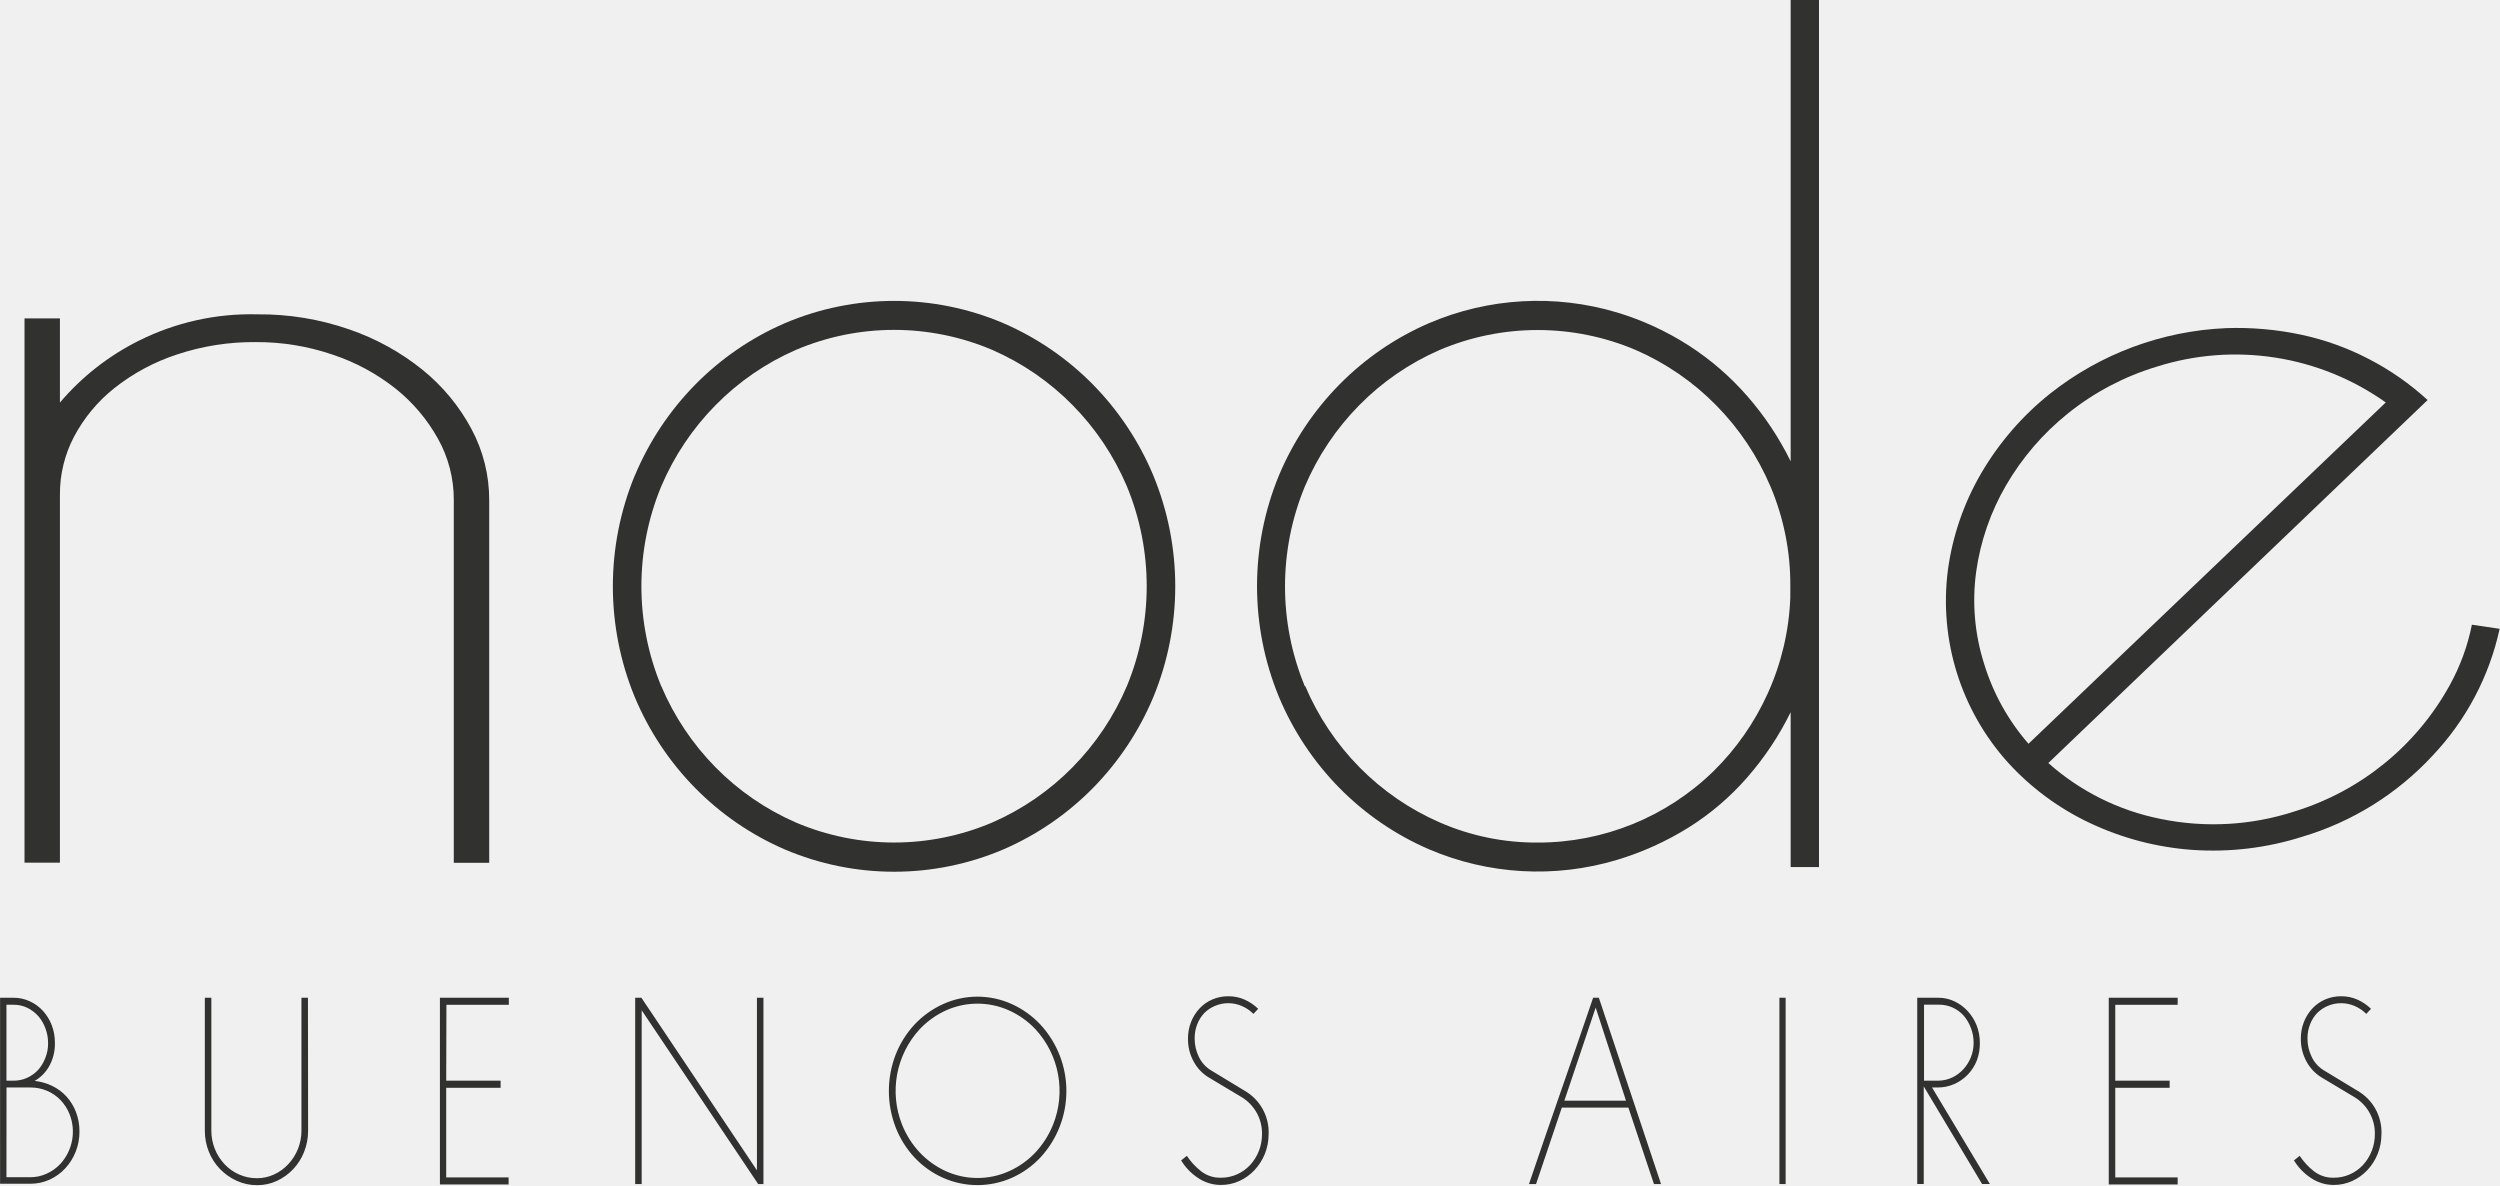
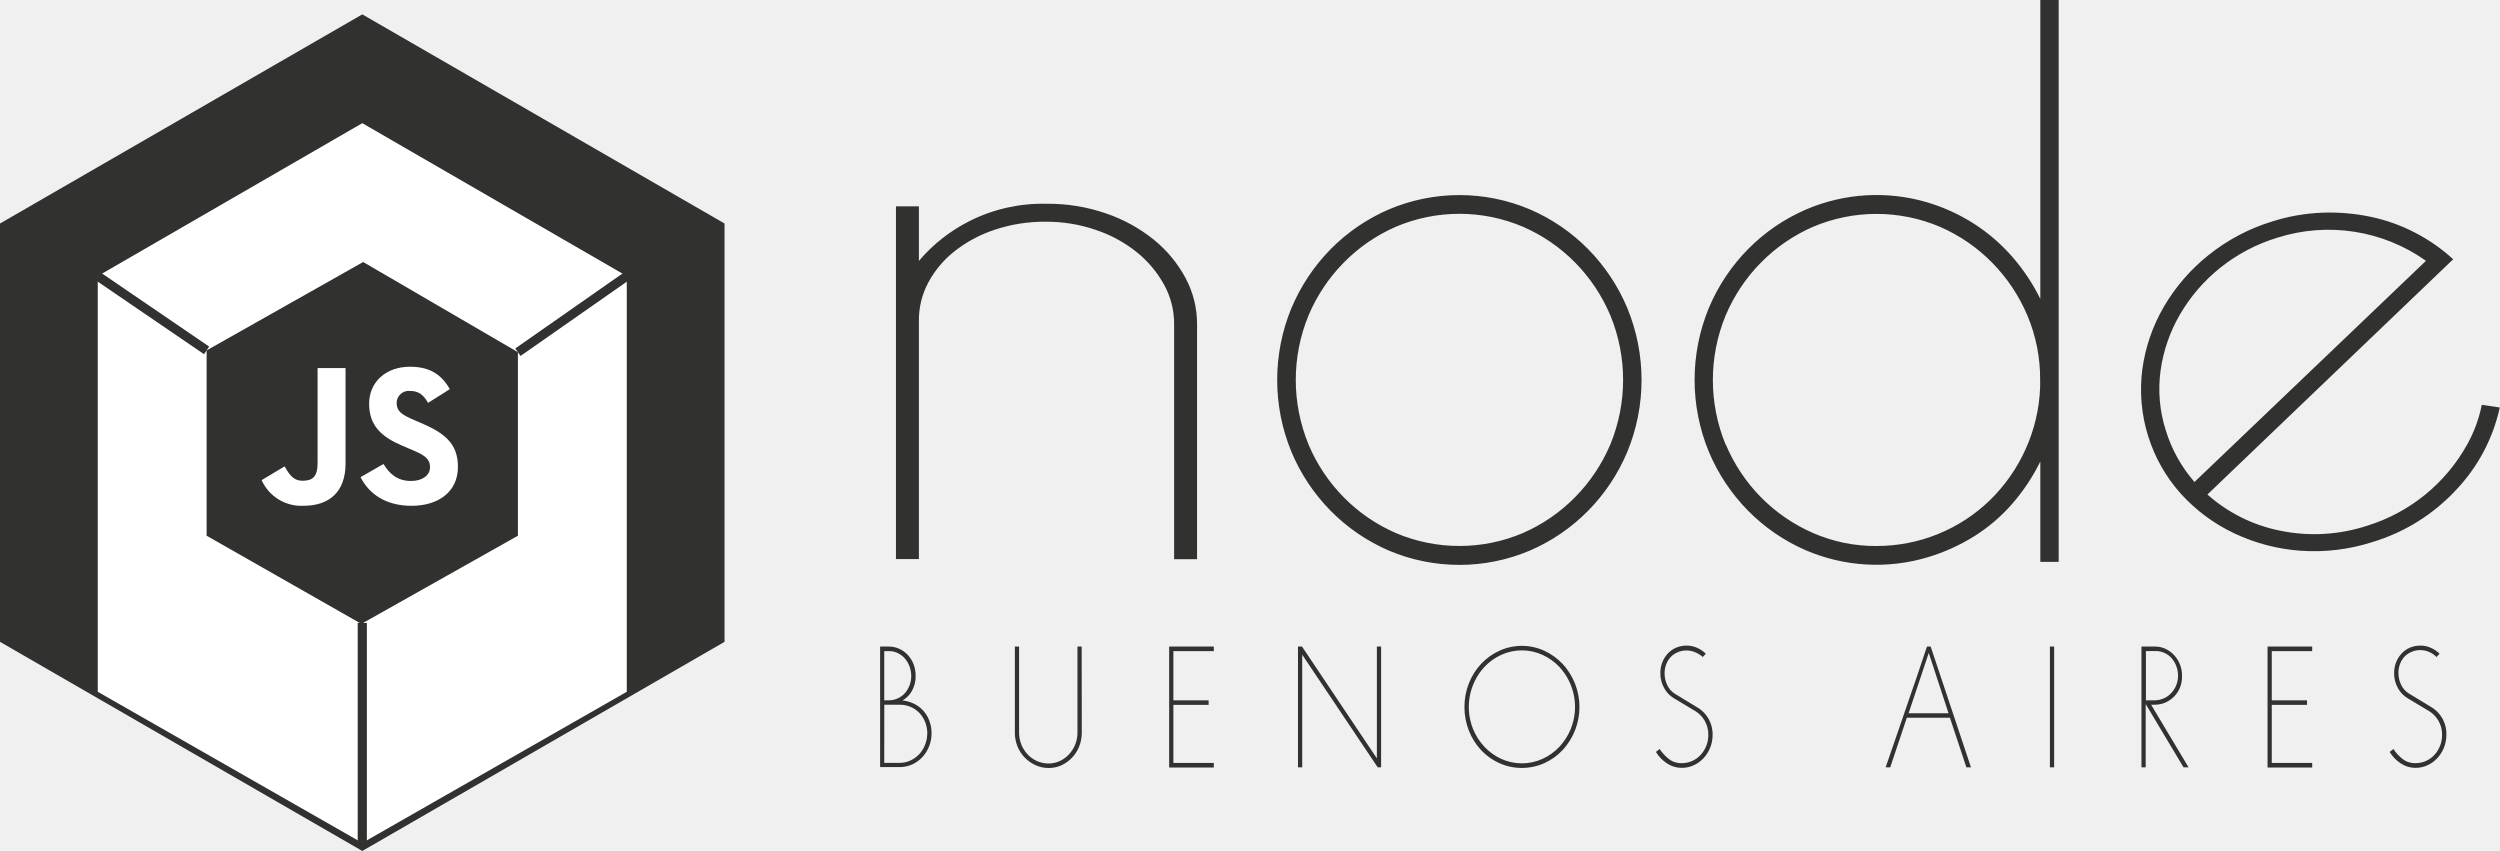
- <svg xmlns="http://www.w3.org/2000/svg" id="Layer_1" data-name="Layer 1" viewBox="0 0 352.97 167.34">
+ <svg xmlns="http://www.w3.org/2000/svg" id="Layer_1" data-name="Layer 1" viewBox="0 0 544.73 185.42">
  <defs>
-     <style>.cls-1{isolation:isolate}.cls-2{fill:#313230}</style>
+     <style>.cls-1{fill:#313230}.cls-2{fill:#fff}.cls-3{fill:none;stroke:#313230;stroke-miterlimit:10;stroke-width:2px}</style>
  </defs>
-   <g class="cls-1">
-     <path class="cls-2" d="M304.8 991.75a5.37 5.37 0 0 1 2.32.51 5.78 5.78 0 0 1 1.86 1.37 6.45 6.45 0 0 1 1.22 2 6.8 6.8 0 0 1 .44 2.47 6.39 6.39 0 0 1-.85 3.39 5.5 5.5 0 0 1-2 2 7.67 7.67 0 0 1 2.48.71 6.65 6.65 0 0 1 2 1.49 6.91 6.91 0 0 1 1.34 2.18 7.5 7.5 0 0 1 .5 2.77 7.62 7.62 0 0 1-.53 2.84 7.55 7.55 0 0 1-1.47 2.35 6.88 6.88 0 0 1-2.21 1.6 6.47 6.47 0 0 1-2.72.58h-4.28v-26.26zm-1 11.71h1a4.58 4.58 0 0 0 1.93-.41 4.8 4.8 0 0 0 1.56-1.13 5.54 5.54 0 0 0 1-1.67 5.41 5.41 0 0 0 .39-2.05 5.89 5.89 0 0 0-.37-2.11 5.5 5.5 0 0 0-1-1.73 5.07 5.07 0 0 0-1.56-1.19 4.38 4.38 0 0 0-1.95-.43h-1zm0 13.63h3.36a5.49 5.49 0 0 0 2.34-.51 6.13 6.13 0 0 0 1.91-1.37 6.74 6.74 0 0 0 1.31-7 6.19 6.19 0 0 0-1.27-2 5.78 5.78 0 0 0-1.91-1.32 6 6 0 0 0-2.37-.47h-3.36zm42.59-6.56a8 8 0 0 1-.57 3 7.52 7.52 0 0 1-3.84 4.08 6.48 6.48 0 0 1-2.78.6 6.84 6.84 0 0 1-2.9-.62 7.84 7.84 0 0 1-2.35-1.66 7.47 7.47 0 0 1-1.57-2.43 7.82 7.82 0 0 1-.57-3v-18.75h.92v18.78a6.91 6.91 0 0 0 1.86 4.72 6.28 6.28 0 0 0 2.05 1.45 6.16 6.16 0 0 0 2.53.53 5.75 5.75 0 0 0 2.42-.53 6.39 6.39 0 0 0 2-1.45 6.91 6.91 0 0 0 1.86-4.72v-18.78h.92zm19.5-7.07h7.68v1h-7.68v12.65h8.81v1H365v-26.36h9.73v1h-8.81zm44.05 14.6l-16.45-24.54v24.54h-.92v-26.31h.88l16.31 24.36v-24.36h.92v26.31zm19.42-18.31a13.38 13.38 0 0 1 2.67-4.24 12.74 12.74 0 0 1 4-2.86 11.76 11.76 0 0 1 9.73 0 12.74 12.74 0 0 1 4 2.86 13.84 13.84 0 0 1 0 18.82 12.5 12.5 0 0 1-4 2.84 12 12 0 0 1-9.73 0 12.5 12.5 0 0 1-4-2.84 13.38 13.38 0 0 1-2.67-4.24 14.25 14.25 0 0 1 0-10.35zm.9 9.94a12.64 12.64 0 0 0 2.48 3.9 11.8 11.8 0 0 0 3.66 2.63 10.85 10.85 0 0 0 9 0 11.74 11.74 0 0 0 3.68-2.63 12.64 12.64 0 0 0 2.48-3.9 12.83 12.83 0 0 0-2.48-13.5 11.75 11.75 0 0 0-3.68-2.63 10.85 10.85 0 0 0-9 0 11.81 11.81 0 0 0-3.66 2.63 12.88 12.88 0 0 0-2.48 13.5zm51.74 1.41a7.35 7.35 0 0 1-2 5 6.8 6.8 0 0 1-2.12 1.52 6.21 6.21 0 0 1-2.64.56 5.71 5.71 0 0 1-3.22-1 7.78 7.78 0 0 1-2.37-2.47l.81-.64a9.28 9.28 0 0 0 2 2.17 4.36 4.36 0 0 0 2.81.92 5.53 5.53 0 0 0 2.26-.47 5.62 5.62 0 0 0 1.84-1.3 6.38 6.38 0 0 0 1.7-4.37 5.93 5.93 0 0 0-.8-3.12 6 6 0 0 0-2-2.07l-4.71-2.82a5.88 5.88 0 0 1-2.11-2.2 6.5 6.5 0 0 1-.83-3.29 6.26 6.26 0 0 1 .44-2.37 6.08 6.08 0 0 1 1.2-1.9 5.37 5.37 0 0 1 1.8-1.26 5.6 5.6 0 0 1 2.25-.45 5.51 5.51 0 0 1 2.34.49 6.69 6.69 0 0 1 1.88 1.28l-.67.72a5.08 5.08 0 0 0-1.63-1.11 4.79 4.79 0 0 0-1.91-.4 4.7 4.7 0 0 0-1.89.38 4.65 4.65 0 0 0-1.5 1 4.87 4.87 0 0 0-1 1.58 5.35 5.35 0 0 0-.37 2 5.82 5.82 0 0 0 .6 2.63 4.46 4.46 0 0 0 1.63 1.84l4.78 2.9a6.76 6.76 0 0 1 3.43 6.25zm41.4-3.84l-3.64 10.8h-1q2.3-6.78 4.53-13.17t4.53-13.14h.81l8.78 26.31h-1l-3.61-10.8zm4.78-14.12l-4.42 13.14h8.7zm25.94 24.92v-26.31h.88v26.31zm27.88-17.47a6.1 6.1 0 0 1-1.27 2 6 6 0 0 1-1.91 1.34 5.75 5.75 0 0 1-2.37.49h-.78l8.17 13.63h-1.1l-8.24-13.78v13.78h-.92v-26.3h3a5.18 5.18 0 0 1 2.26.51 6 6 0 0 1 1.86 1.37 6.47 6.47 0 0 1 1.26 2 6.59 6.59 0 0 1 .46 2.45 6.69 6.69 0 0 1-.42 2.51zm-3.5 2.43a5.07 5.07 0 0 0 1.59-1.17 5.62 5.62 0 0 0 1.06-1.69 5.4 5.4 0 0 0 .39-2.05 5.64 5.64 0 0 0-.39-2.11 5.72 5.72 0 0 0-1-1.71 4.68 4.68 0 0 0-1.56-1.15 4.57 4.57 0 0 0-1.93-.41h-2.12v10.73h2a4.68 4.68 0 0 0 2-.46zm23.04.44h7.68v1h-7.68v12.65h8.81v1h-9.73v-26.36h9.73v1h-8.81zm37.58 7.64a7.36 7.36 0 0 1-2 5 6.8 6.8 0 0 1-2.12 1.52 6.21 6.21 0 0 1-2.64.56 5.71 5.71 0 0 1-3.22-1 7.78 7.78 0 0 1-2.37-2.47l.81-.64a9.26 9.26 0 0 0 2 2.17 4.36 4.36 0 0 0 2.81.92 5.52 5.52 0 0 0 2.26-.47 5.62 5.62 0 0 0 1.84-1.3 6.39 6.39 0 0 0 1.7-4.37 5.93 5.93 0 0 0-.8-3.12 6 6 0 0 0-2-2.07l-4.71-2.82a5.88 5.88 0 0 1-2.11-2.2 6.49 6.49 0 0 1-.83-3.29 6.26 6.26 0 0 1 .44-2.37 6.09 6.09 0 0 1 1.2-1.9 5.39 5.39 0 0 1 1.8-1.26 5.61 5.61 0 0 1 2.25-.45 5.51 5.51 0 0 1 2.34.49 6.71 6.71 0 0 1 1.88 1.28l-.67.72a5.09 5.09 0 0 0-1.63-1.11 4.79 4.79 0 0 0-1.91-.4 4.7 4.7 0 0 0-1.89.38 4.64 4.64 0 0 0-1.5 1 4.87 4.87 0 0 0-1 1.58 5.34 5.34 0 0 0-.37 2 5.81 5.81 0 0 0 .6 2.63 4.46 4.46 0 0 0 1.63 1.84l4.78 2.9a6.76 6.76 0 0 1 3.43 6.25z" transform="translate(-302.89 -850.88)" />
-   </g>
-   <g class="cls-1">
-     <path class="cls-2" d="M549.58 960.64a37.08 37.08 0 0 1-8.29 7.08 41.9 41.9 0 0 1-10.08 4.56 39 39 0 0 1-26.59-1.5 40.07 40.07 0 0 1-12.62-8.65 40.73 40.73 0 0 1-8.53-12.83 41.08 41.08 0 0 1 0-31.32 40.73 40.73 0 0 1 8.53-12.81 40.07 40.07 0 0 1 12.64-8.66 39 39 0 0 1 26.57-1.51 40.2 40.2 0 0 1 10.08 4.64 38.87 38.87 0 0 1 8.29 7.16 42.37 42.37 0 0 1 6.13 9.21v-65.13h4V973.3h-4v-21.87a42.4 42.4 0 0 1-6.13 9.21zm-62.41-12.9a36.83 36.83 0 0 0 7.68 11.49 36.22 36.22 0 0 0 11.32 7.77 34.06 34.06 0 0 0 13.83 2.84 35.45 35.45 0 0 0 24.81-10.07 36.51 36.51 0 0 0 7.67-11 36 36 0 0 0 3.18-13.53v-1.57a35.45 35.45 0 0 0-2.79-14.08 36.81 36.81 0 0 0-7.68-11.49 36.22 36.22 0 0 0-11.32-7.79 35.41 35.41 0 0 0-27.76 0 36.22 36.22 0 0 0-11.32 7.79 36.83 36.83 0 0 0-7.68 11.49 36.93 36.93 0 0 0 0 28.17z" transform="translate(-302.89 -850.88)" />
-   </g>
-   <g class="cls-1">
-     <path class="cls-2" d="M392.53 918a40.73 40.73 0 0 1 8.53-12.83 40.07 40.07 0 0 1 12.64-8.66 39.4 39.4 0 0 1 30.86 0 40.07 40.07 0 0 1 12.64 8.66 40.73 40.73 0 0 1 8.52 12.83 41.08 41.08 0 0 1 0 31.32 40.73 40.73 0 0 1-8.53 12.83 40.07 40.07 0 0 1-12.64 8.66 39.39 39.39 0 0 1-30.86 0 40.07 40.07 0 0 1-12.64-8.66 40.73 40.73 0 0 1-8.53-12.83 41.08 41.08 0 0 1 0-31.32zm3.72 29.74a36.83 36.83 0 0 0 7.68 11.49 36.22 36.22 0 0 0 11.31 7.77 35.41 35.41 0 0 0 27.76 0 36.22 36.22 0 0 0 11.32-7.79 36.82 36.82 0 0 0 7.68-11.48 36.93 36.93 0 0 0 0-28.17 36.82 36.82 0 0 0-7.68-11.49 36.22 36.22 0 0 0-11.32-7.78 35.41 35.41 0 0 0-27.76 0 36.22 36.22 0 0 0-11.32 7.79 36.83 36.83 0 0 0-7.68 11.49 36.93 36.93 0 0 0 0 28.17z" transform="translate(-302.89 -850.88)" />
-   </g>
-   <g class="cls-1">
-     <path class="cls-2" d="M322.46 899a35.36 35.36 0 0 1 16.75-3.74 38.44 38.44 0 0 1 13 2.13 34.13 34.13 0 0 1 10.36 5.72 27.36 27.36 0 0 1 6.87 8.31 21.1 21.1 0 0 1 2.52 10.06v51.22h-5v-51.26a17.57 17.57 0 0 0-2.23-8.61 23.88 23.88 0 0 0-6-7.09 28.88 28.88 0 0 0-8.91-4.8 33 33 0 0 0-10.82-1.76 34.21 34.21 0 0 0-11.13 1.75 28.55 28.55 0 0 0-8.81 4.73 21.76 21.76 0 0 0-5.71 6.86 17.37 17.37 0 0 0-2 8.16v52h-5v-76.85h5v11.89a35.19 35.19 0 0 1 11.11-8.72z" transform="translate(-302.89 -850.88)" />
-   </g>
-   <g class="cls-1">
-     <path class="cls-2" d="M607.89 966.49a37 37 0 0 0 19-1.06 37.63 37.63 0 0 0 21.88-17.82 29.59 29.59 0 0 0 3.12-8.53l3.92.58a37.68 37.68 0 0 1-9.48 17.92A41 41 0 0 1 628 969a41.65 41.65 0 0 1-15.62 1.87A40.57 40.57 0 0 1 598 967.1a37 37 0 0 1-11.63-8.58 34.1 34.1 0 0 1-8.46-27.16 36.94 36.94 0 0 1 4.7-13.66 40.51 40.51 0 0 1 9.76-11.27 43 43 0 0 1 24.8-9.22 43.44 43.44 0 0 1 10.54.91 37.72 37.72 0 0 1 9.71 3.49 38.34 38.34 0 0 1 8.22 5.75l-53.55 51.25a33.77 33.77 0 0 0 15.8 7.88zm-18.6-10.6l50.44-48.19a36.72 36.72 0 0 0-32.34-5.05 37.2 37.2 0 0 0-12.52 6.59 36.63 36.63 0 0 0-8.73 10.13 33.42 33.42 0 0 0-4.24 12.25 29.6 29.6 0 0 0 1.13 13 30.91 30.91 0 0 0 6.26 11.27z" transform="translate(-302.89 -850.88)" />
-   </g>
+   <path class="cls-1" d="M450.8 665.75a5.37 5.37 0 0 1 2.32.51 5.78 5.78 0 0 1 1.86 1.37 6.45 6.45 0 0 1 1.22 2 6.8 6.8 0 0 1 .44 2.47 6.39 6.39 0 0 1-.85 3.39 5.5 5.5 0 0 1-2 2 7.67 7.67 0 0 1 2.48.71 6.65 6.65 0 0 1 2 1.49 6.91 6.91 0 0 1 1.34 2.18 7.5 7.5 0 0 1 .5 2.77 7.62 7.62 0 0 1-.53 2.84 7.55 7.55 0 0 1-1.47 2.35 6.88 6.88 0 0 1-2.21 1.6 6.47 6.47 0 0 1-2.72.58h-4.28v-26.26zm-1 11.71h1a4.58 4.58 0 0 0 1.93-.41 4.8 4.8 0 0 0 1.56-1.13 5.54 5.54 0 0 0 1-1.67 5.41 5.41 0 0 0 .39-2.05 5.89 5.89 0 0 0-.37-2.11 5.5 5.5 0 0 0-1-1.73 5.07 5.07 0 0 0-1.56-1.19 4.38 4.38 0 0 0-1.95-.43h-1zm0 13.63h3.36a5.49 5.49 0 0 0 2.34-.51 6.13 6.13 0 0 0 1.91-1.37 6.74 6.74 0 0 0 1.31-7 6.19 6.19 0 0 0-1.27-2 5.78 5.78 0 0 0-1.91-1.32 6 6 0 0 0-2.37-.47h-3.36zm43.04-6.56a8 8 0 0 1-.57 3 7.52 7.52 0 0 1-3.84 4.08 6.48 6.48 0 0 1-2.78.6 6.84 6.84 0 0 1-2.9-.62 7.84 7.84 0 0 1-2.35-1.66 7.47 7.47 0 0 1-1.57-2.43 7.82 7.82 0 0 1-.57-3v-18.75h.92v18.78a6.91 6.91 0 0 0 1.86 4.72 6.28 6.28 0 0 0 2.05 1.45 6.16 6.16 0 0 0 2.53.53 5.75 5.75 0 0 0 2.42-.53 6.39 6.39 0 0 0 2-1.45 6.91 6.91 0 0 0 1.86-4.72v-18.78h.92zm19.96-7.07h7.68v1h-7.68v12.65h8.81v1h-9.73v-26.36h9.73v1h-8.81zm44.52 14.6l-16.45-24.54v24.54h-.92v-26.31h.88l16.31 24.36v-24.36h.92v26.31zm19.87-18.31a13.41 13.41 0 0 1 2.67-4.24 12.73 12.73 0 0 1 4-2.86 11.76 11.76 0 0 1 9.73 0 12.73 12.73 0 0 1 4 2.86 13.84 13.84 0 0 1 0 18.82 12.49 12.49 0 0 1-4 2.84 12 12 0 0 1-9.73 0 12.49 12.49 0 0 1-4-2.84 13.41 13.41 0 0 1-2.67-4.24 14.26 14.26 0 0 1 0-10.35zm.9 9.94a12.64 12.64 0 0 0 2.48 3.9 11.8 11.8 0 0 0 3.66 2.63 10.85 10.85 0 0 0 9 0 11.74 11.74 0 0 0 3.68-2.63 12.63 12.63 0 0 0 2.48-3.9 12.83 12.83 0 0 0-2.48-13.5 11.75 11.75 0 0 0-3.68-2.63 10.85 10.85 0 0 0-9 0 11.81 11.81 0 0 0-3.66 2.63 12.88 12.88 0 0 0-2.48 13.5zm52.2 1.41a7.36 7.36 0 0 1-2 5 6.8 6.8 0 0 1-2.12 1.52 6.21 6.21 0 0 1-2.64.56 5.71 5.71 0 0 1-3.22-1 7.78 7.78 0 0 1-2.37-2.47l.81-.64a9.26 9.26 0 0 0 2 2.17 4.36 4.36 0 0 0 2.81.92 5.52 5.52 0 0 0 2.26-.47 5.62 5.62 0 0 0 1.84-1.3 6.39 6.39 0 0 0 1.7-4.37 5.93 5.93 0 0 0-.8-3.12 6 6 0 0 0-2-2.07l-4.71-2.82a5.88 5.88 0 0 1-2.11-2.2 6.49 6.49 0 0 1-.83-3.29 6.26 6.26 0 0 1 .44-2.37 6.09 6.09 0 0 1 1.2-1.9 5.39 5.39 0 0 1 1.8-1.26 5.61 5.61 0 0 1 2.25-.45 5.51 5.51 0 0 1 2.34.49 6.71 6.71 0 0 1 1.88 1.28l-.67.72a5.09 5.09 0 0 0-1.65-1.03 4.79 4.79 0 0 0-1.91-.4 4.7 4.7 0 0 0-1.89.38 4.64 4.64 0 0 0-1.5 1 4.87 4.87 0 0 0-1 1.58 5.34 5.34 0 0 0-.37 2 5.81 5.81 0 0 0 .6 2.63 4.46 4.46 0 0 0 1.63 1.84l4.78 2.9a6.76 6.76 0 0 1 3.45 6.17zm42.32-3.84l-3.61 10.8h-1q2.3-6.78 4.53-13.17t4.47-13.14h.81l8.78 26.31h-1l-3.59-10.8zm4.78-14.12L673 680.28h8.7zm26.4 24.92v-26.31h.92v26.31zm28.38-17.47a6.1 6.1 0 0 1-1.27 2 6 6 0 0 1-1.91 1.34 5.75 5.75 0 0 1-2.37.49h-.78l8.16 13.64h-1.1l-8.24-13.78v13.78h-.92v-26.31h3a5.18 5.18 0 0 1 2.26.51 6 6 0 0 1 1.86 1.37 6.47 6.47 0 0 1 1.26 2 6.59 6.59 0 0 1 .46 2.45 6.69 6.69 0 0 1-.41 2.51zm-3.5 2.43a5.07 5.07 0 0 0 1.59-1.17 5.62 5.62 0 0 0 1.06-1.69 5.4 5.4 0 0 0 .39-2.05 5.64 5.64 0 0 0-.39-2.11 5.72 5.72 0 0 0-1-1.71 4.68 4.68 0 0 0-1.56-1.15 4.57 4.57 0 0 0-1.93-.41h-2.12v10.73h2a4.68 4.68 0 0 0 1.96-.46zm23.46.44h7.68v1h-7.68v12.65h8.81v1h-9.73v-26.36h9.73v1h-8.81zm38.04 7.64a7.36 7.36 0 0 1-2 5 6.8 6.8 0 0 1-2.12 1.52 6.21 6.21 0 0 1-2.64.56 5.71 5.71 0 0 1-3.22-1 7.78 7.78 0 0 1-2.37-2.47l.81-.64a9.26 9.26 0 0 0 2 2.17 4.36 4.36 0 0 0 2.81.92 5.52 5.52 0 0 0 2.26-.47 5.62 5.62 0 0 0 1.84-1.3 6.39 6.39 0 0 0 1.7-4.37 5.93 5.93 0 0 0-.8-3.12 6 6 0 0 0-2-2.07l-4.71-2.82a5.88 5.88 0 0 1-2.11-2.2 6.49 6.49 0 0 1-.83-3.29 6.26 6.26 0 0 1 .44-2.37 6.09 6.09 0 0 1 1.2-1.9 5.39 5.39 0 0 1 1.8-1.26 5.61 5.61 0 0 1 2.25-.45 5.51 5.51 0 0 1 2.34.49 6.71 6.71 0 0 1 1.88 1.28l-.67.72a5.09 5.09 0 0 0-1.63-1.11 4.79 4.79 0 0 0-1.91-.4 4.7 4.7 0 0 0-1.89.38 4.64 4.64 0 0 0-1.5 1 4.87 4.87 0 0 0-1 1.58 5.34 5.34 0 0 0-.37 2 5.81 5.81 0 0 0 .6 2.63 4.46 4.46 0 0 0 1.63 1.84l4.78 2.9a6.76 6.76 0 0 1 3.43 6.25zm-94.59-50.46a37.08 37.08 0 0 1-8.29 7.08 41.87 41.87 0 0 1-10.08 4.56 39 39 0 0 1-26.59-1.5 40.06 40.06 0 0 1-12.62-8.65 40.72 40.72 0 0 1-8.53-12.83 41.09 41.09 0 0 1 0-31.32 40.72 40.72 0 0 1 8.53-12.81 40 40 0 0 1 12.64-8.65A39 39 0 0 1 677.2 569a40.18 40.18 0 0 1 10.08 4.64 38.9 38.9 0 0 1 8.29 7.16 42.4 42.4 0 0 1 6.13 9.2v-65.13h4V647.3h-4v-21.87a42.4 42.4 0 0 1-6.12 9.21zm-62.41-12.9a36.82 36.82 0 0 0 7.67 11.49 36.21 36.21 0 0 0 11.32 7.77 34 34 0 0 0 13.84 2.84 35.44 35.44 0 0 0 24.81-10.07 36.53 36.53 0 0 0 7.67-11 36 36 0 0 0 3.18-13.53v-1.57a35.45 35.45 0 0 0-2.79-14.08 36.82 36.82 0 0 0-7.67-11.49 36.24 36.24 0 0 0-11.32-7.79 35.4 35.4 0 0 0-27.75 0 36.22 36.22 0 0 0-11.32 7.79 36.82 36.82 0 0 0-7.67 11.49 36.93 36.93 0 0 0 0 28.17zM538.53 592a40.72 40.72 0 0 1 8.53-12.83 40 40 0 0 1 12.64-8.65 39.38 39.38 0 0 1 30.85 0 40.06 40.06 0 0 1 12.64 8.65 40.73 40.73 0 0 1 8.52 12.83 41.09 41.09 0 0 1 0 31.32 40.73 40.73 0 0 1-8.53 12.83 40.07 40.07 0 0 1-12.64 8.66 39.38 39.38 0 0 1-30.85 0 40.06 40.06 0 0 1-12.64-8.66 40.72 40.72 0 0 1-8.53-12.83 41.09 41.09 0 0 1 0-31.32zm3.72 29.74a36.82 36.82 0 0 0 7.67 11.49 36.21 36.21 0 0 0 11.32 7.77 35.4 35.4 0 0 0 27.76 0 36.23 36.23 0 0 0 11.32-7.79 36.82 36.82 0 0 0 7.68-11.48 36.93 36.93 0 0 0 0-28.17 36.82 36.82 0 0 0-7.67-11.49 36.24 36.24 0 0 0-11.33-7.78 35.4 35.4 0 0 0-27.75 0 36.22 36.22 0 0 0-11.32 7.79 36.82 36.82 0 0 0-7.67 11.49 36.93 36.93 0 0 0 0 28.17zM468.46 573a35.37 35.37 0 0 1 16.75-3.73 38.44 38.44 0 0 1 13 2.13 34.15 34.15 0 0 1 10.36 5.72 27.37 27.37 0 0 1 6.87 8.31 21.1 21.1 0 0 1 2.52 10.06v51.22h-5v-51.27a17.57 17.57 0 0 0-2.23-8.61 23.9 23.9 0 0 0-6-7.09 28.89 28.89 0 0 0-8.91-4.8 33 33 0 0 0-10.82-1.76 34.21 34.21 0 0 0-11.13 1.75 28.56 28.56 0 0 0-8.81 4.73 21.76 21.76 0 0 0-5.71 6.86 17.37 17.37 0 0 0-2 8.16v52h-5v-76.85h5v11.89a35.18 35.18 0 0 1 11.11-8.72zm285.43 67.49a37 37 0 0 0 19-1.06 37.63 37.63 0 0 0 21.88-17.82 29.56 29.56 0 0 0 3.12-8.53l3.92.58a37.68 37.68 0 0 1-9.48 17.92A41 41 0 0 1 774 643a41.66 41.66 0 0 1-15.62 1.87A40.53 40.53 0 0 1 744 641.1a37 37 0 0 1-11.62-8.58 34.1 34.1 0 0 1-8.46-27.16 37 37 0 0 1 4.7-13.66 40.55 40.55 0 0 1 9.76-11.27 41.67 41.67 0 0 1 13.92-7.33 41.22 41.22 0 0 1 10.89-1.89 43.4 43.4 0 0 1 10.54.91 37.8 37.8 0 0 1 9.71 3.49 38.42 38.42 0 0 1 8.22 5.75l-53.55 51.26a33.78 33.78 0 0 0 15.78 7.87zm-18.6-10.6l50.44-48.19a36.71 36.71 0 0 0-32.34-5.05 37.19 37.19 0 0 0-12.52 6.59 36.65 36.65 0 0 0-8.73 10.13 33.43 33.43 0 0 0-4.24 12.25 29.61 29.61 0 0 0 1.13 13 30.91 30.91 0 0 0 6.26 11.27z" transform="translate(-257.13 -524.87)" />
+   <path class="cls-1" d="M0 48.7L78.94 3.13l78.93 45.57v91.15l-78.93 45.57L0 139.85V48.7z" />
+   <path class="cls-2" d="M21.3 60.16l57.64-33.32 57.63 33.32v90.57l-57.63 32.94-57.64-32.94V60.16z" />
+   <path class="cls-1" d="M79.13 57.09l33.72 19.65v39.99l-34.11 19.21-33.72-19.21V76.35l34.11-19.26z" />
+   <path class="cls-3" d="M78.94 183.67v-47.94m33.91-58.99l23.72-16.58M45.02 76.35L21.3 60.16" />
+   <path class="cls-2" d="M314.14 629.49l5-3c1 1.7 1.83 3.13 3.92 3.13s3.27-.78 3.27-3.83v-20.72h6.09v20.81c0 6.31-3.7 9.19-9.1 9.19a9.46 9.46 0 0 1-9.18-5.58zm21.55-.65l5-2.87c1.31 2.13 3 3.7 6 3.7 2.52 0 4.14-1.26 4.14-3 0-2.09-1.65-2.83-4.44-4l-1.52-.65c-4.4-1.87-7.31-4.22-7.31-9.19 0-4.57 3.48-8.05 8.92-8.05 3.87 0 6.66 1.35 8.66 4.88l-4.75 3c-1-1.87-2.18-2.61-3.92-2.61a2.65 2.65 0 0 0-2.92 2.61c0 1.83 1.13 2.57 3.74 3.7l1.52.65c5.18 2.22 8.1 4.48 8.1 9.58 0 5.49-4.31 8.49-10.1 8.49s-9.33-2.72-11.12-6.24z" transform="translate(-257.13 -524.87)" />
</svg>
